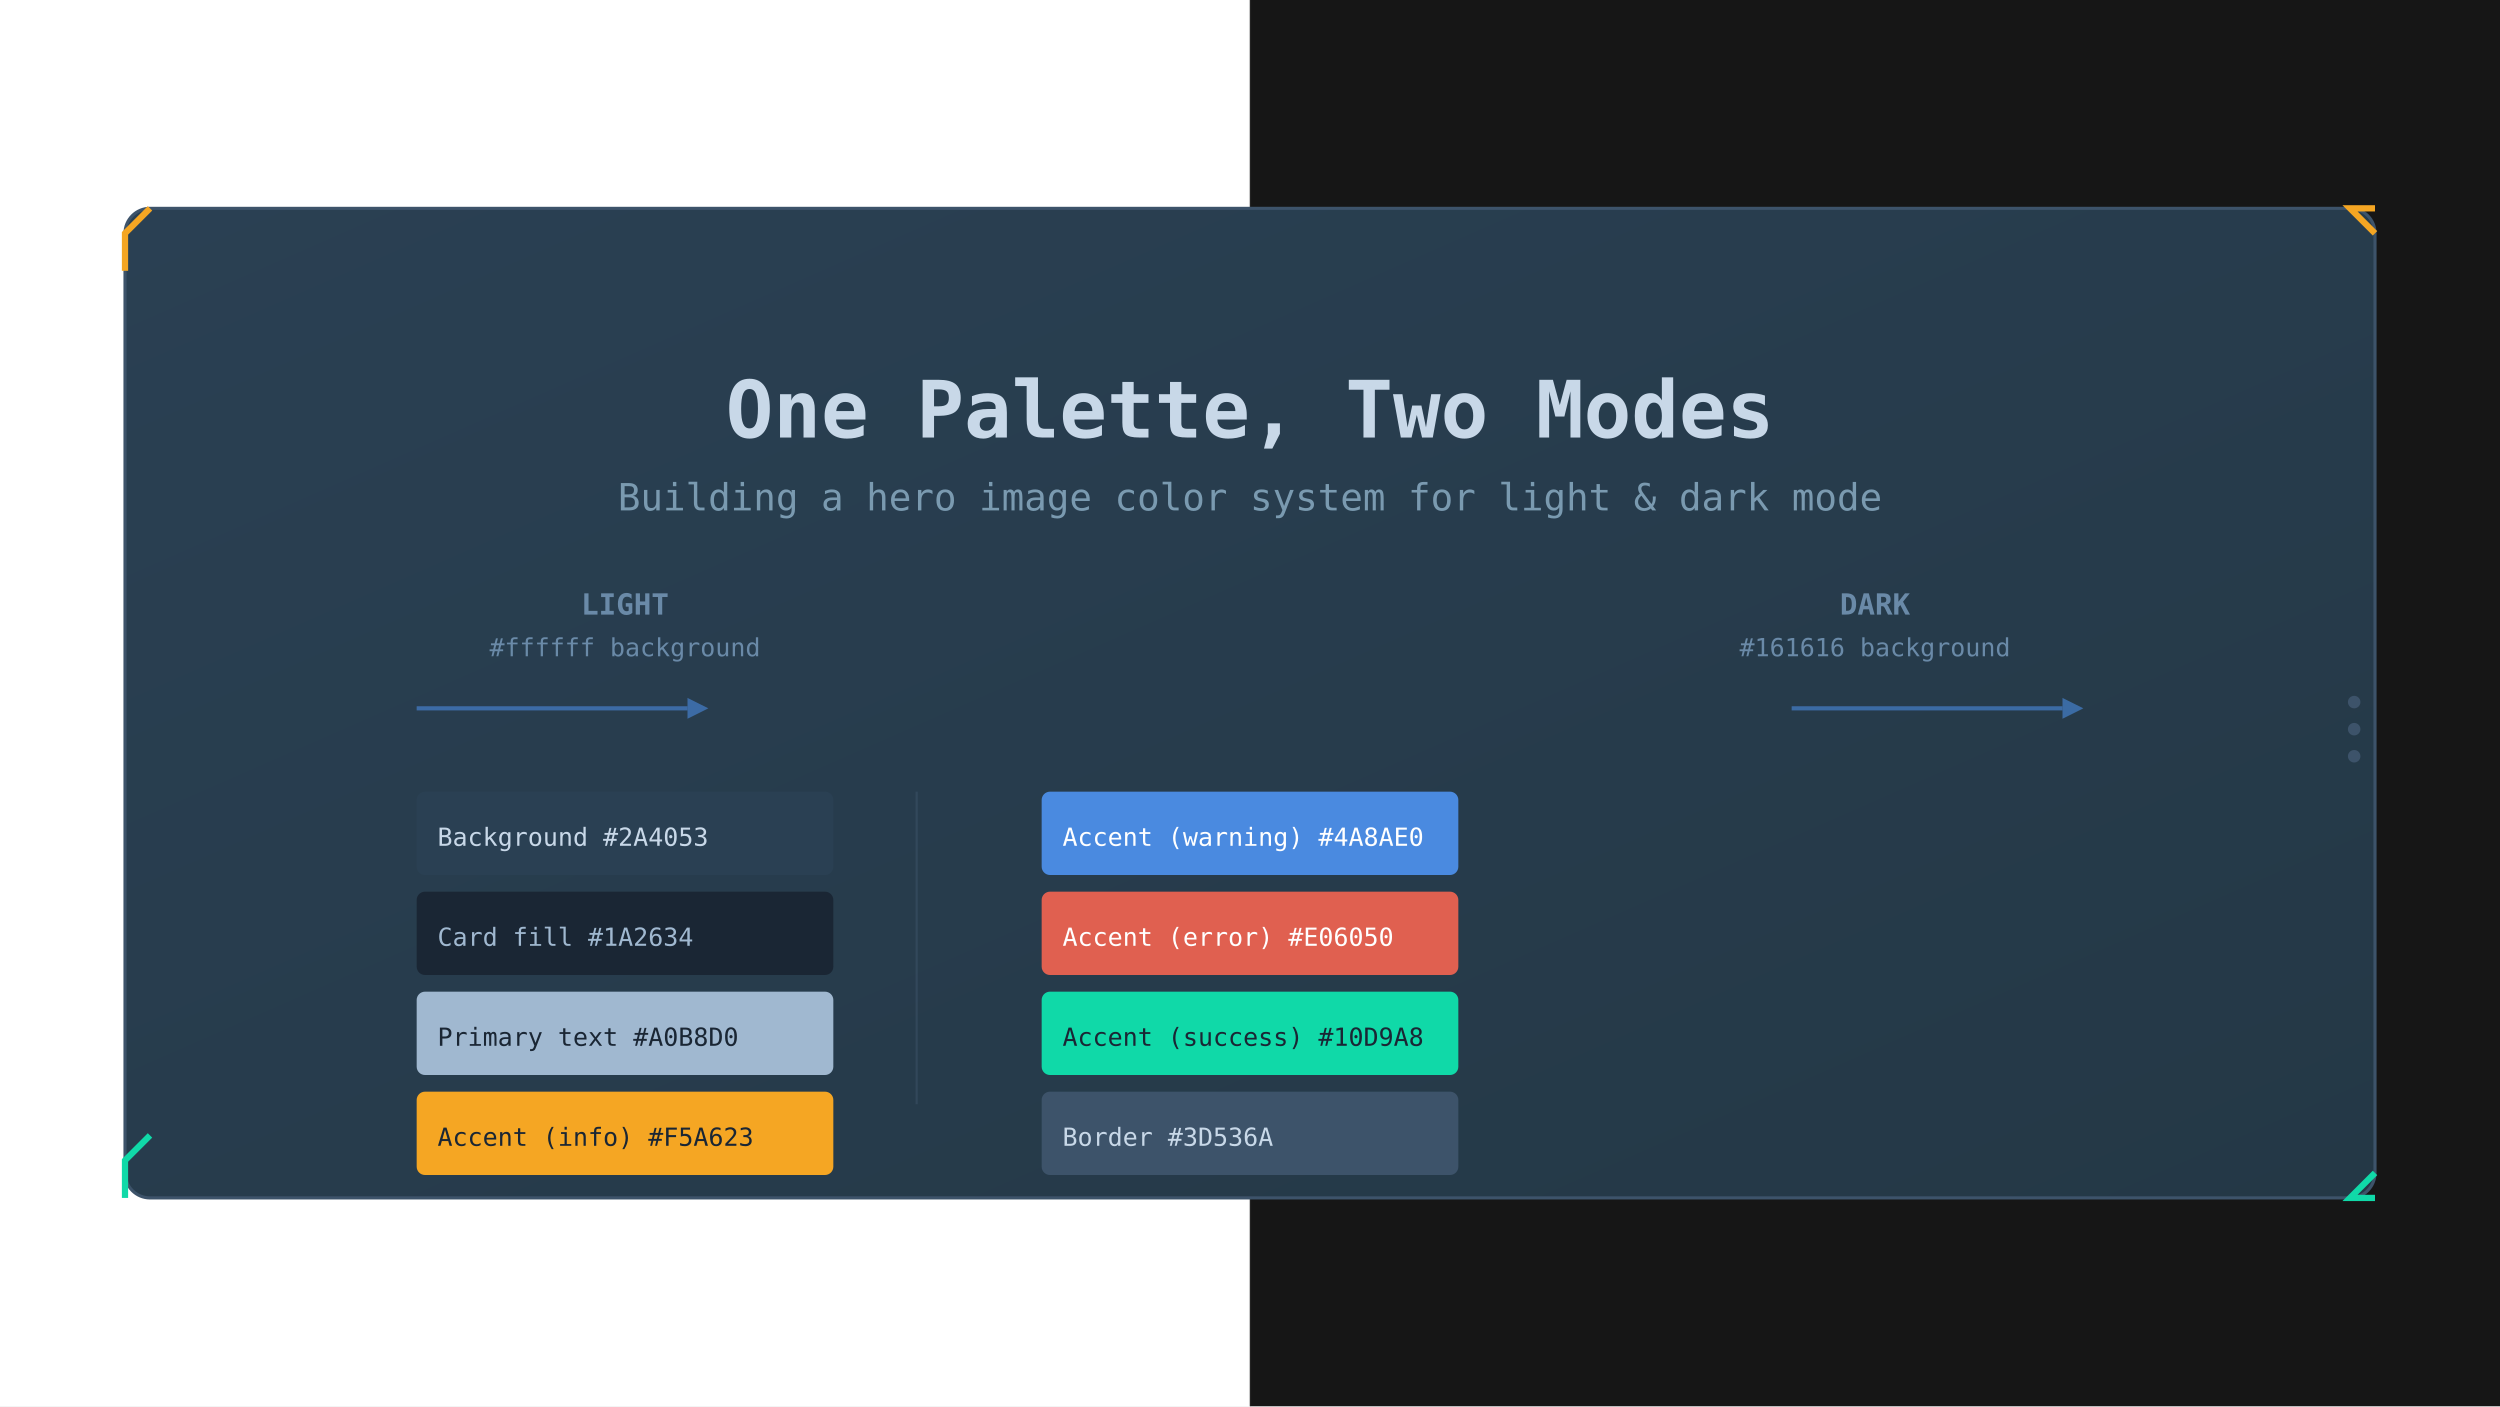
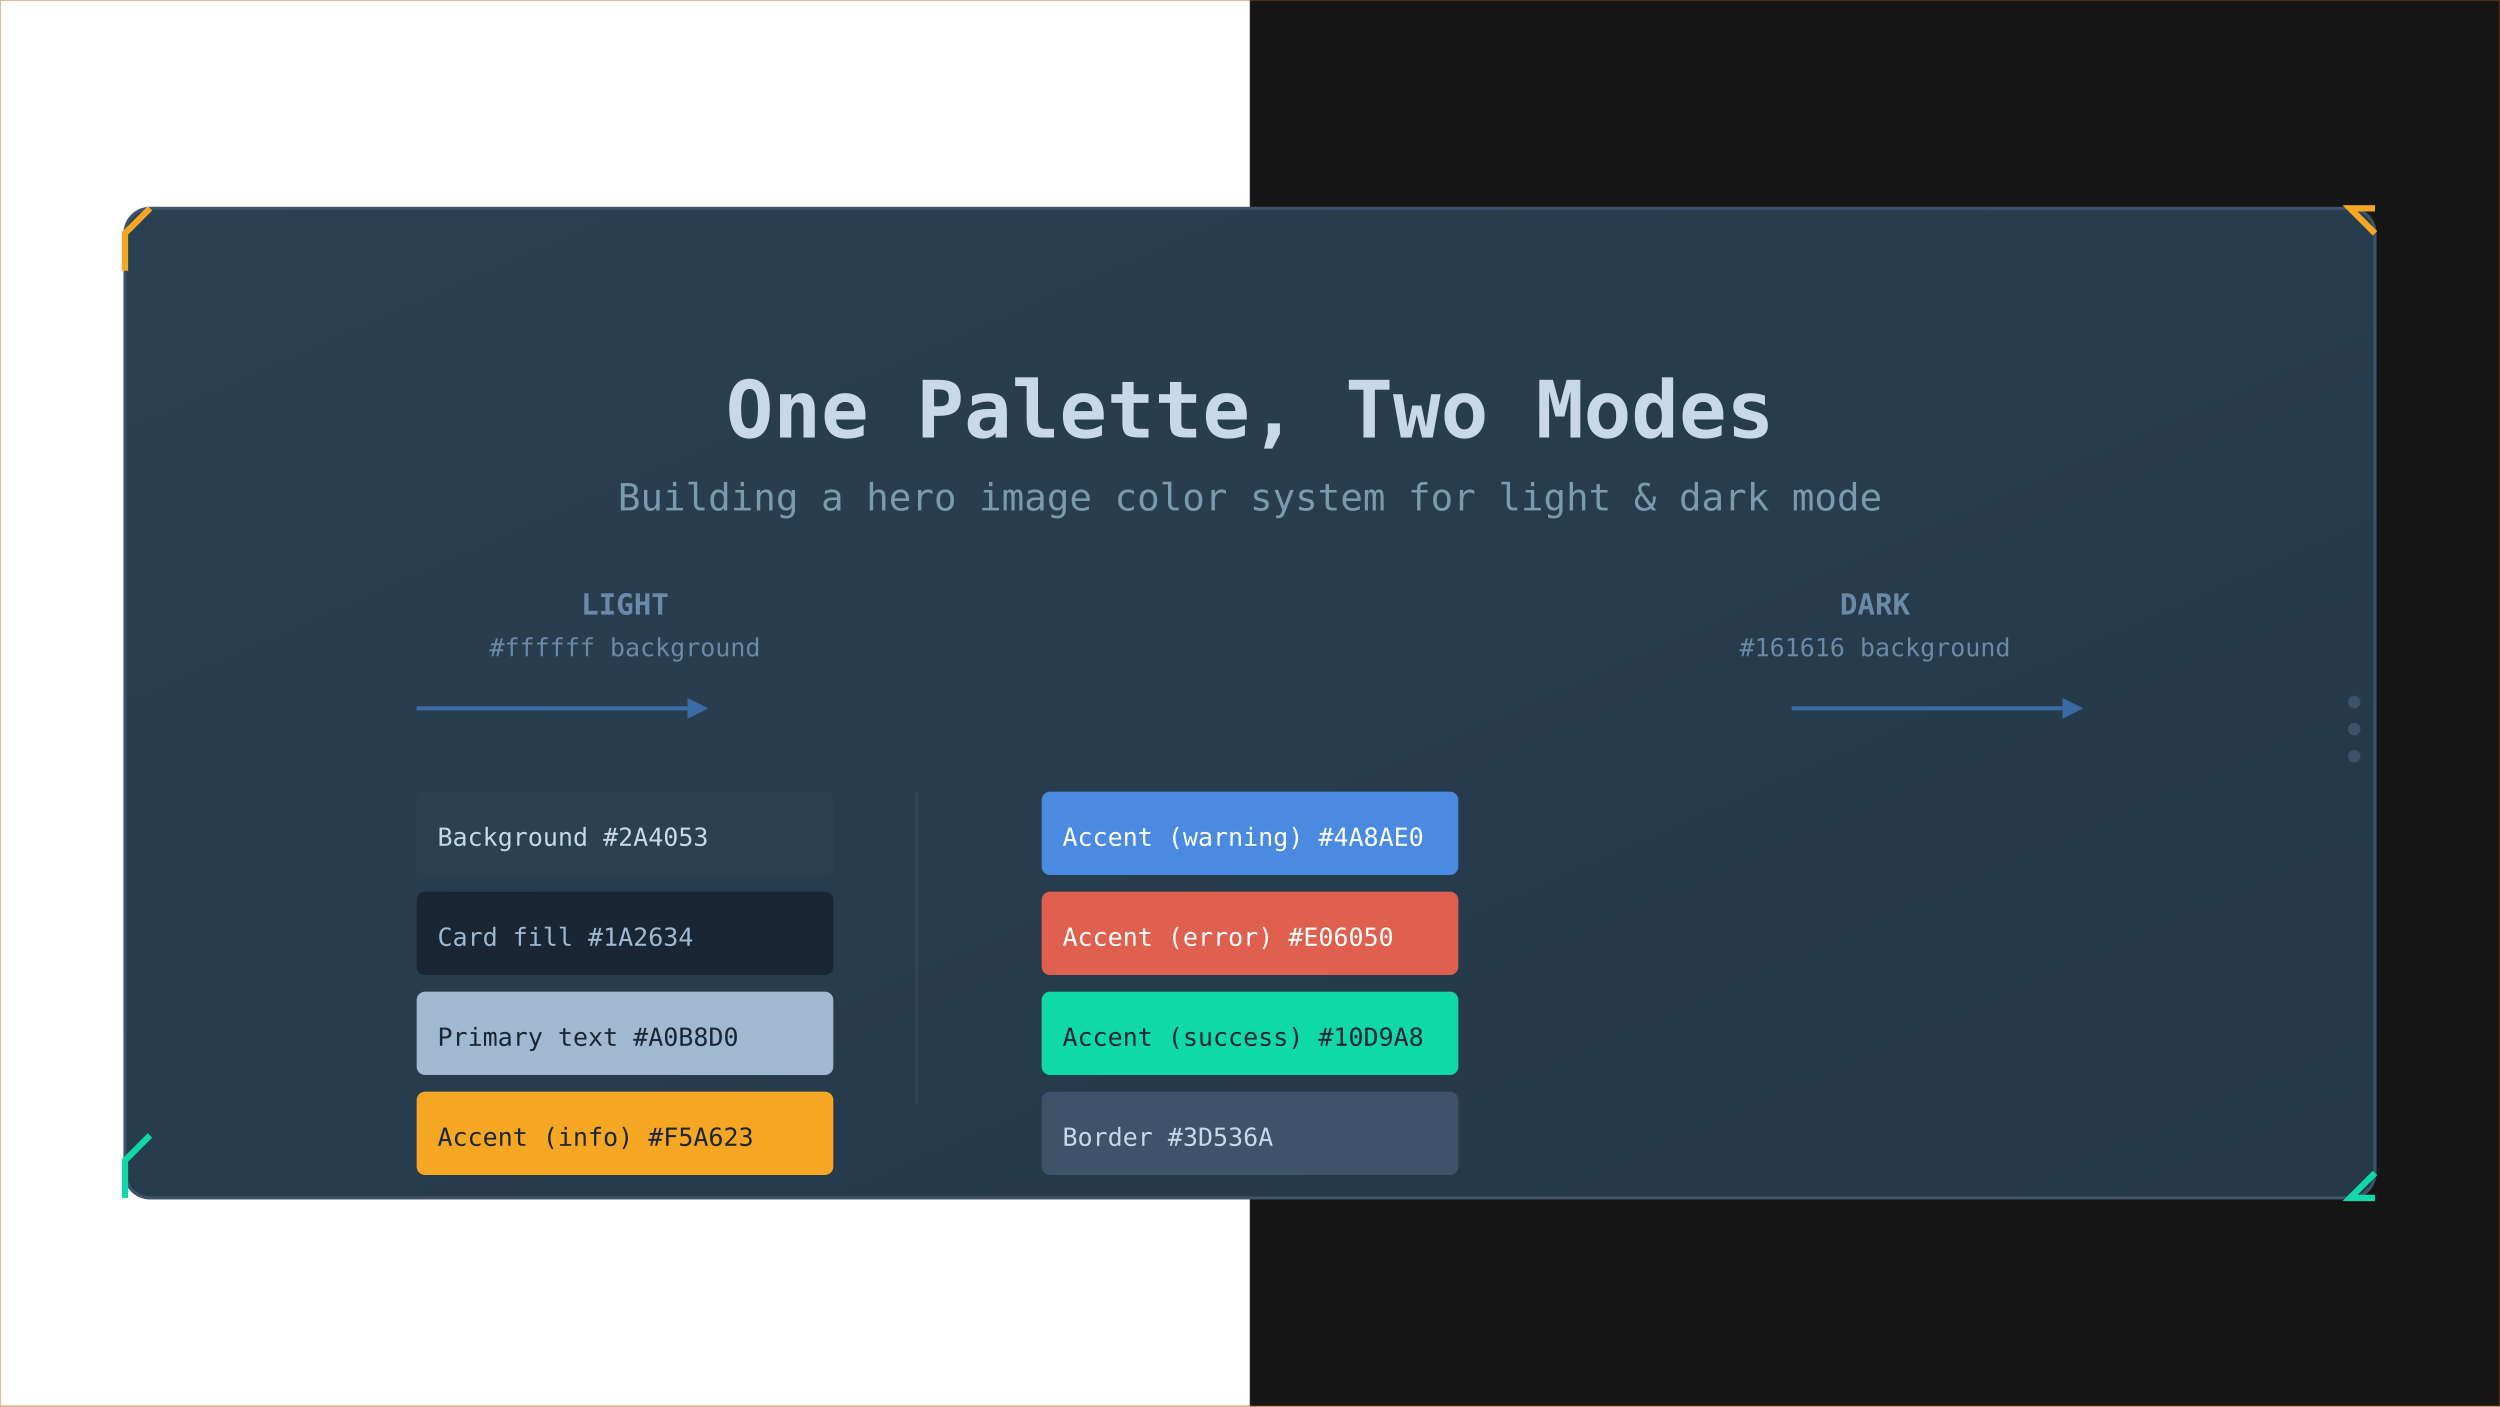
<svg xmlns="http://www.w3.org/2000/svg" width="1200" height="675" viewBox="0 0 1200 675">
  <defs>
    <linearGradient id="cardBg" x1="0" y1="0" x2="1" y2="1">
      <stop offset="0%" stop-color="#2A4053" />
      <stop offset="100%" stop-color="#243846" />
    </linearGradient>
  </defs>
  <rect x="0" y="0" width="1200" height="675" fill="#ffffff" />
  <rect x="600" y="0" width="600" height="675" fill="#161616" />
  <line x1="600" y1="0" x2="600" y2="675" stroke="#424242" stroke-width="1" opacity="0.3" />
  <rect x="60" y="100" width="1080" height="475" rx="12" fill="url(#cardBg)" />
  <rect x="60" y="100" width="1080" height="475" rx="12" fill="none" stroke="#3D536A" stroke-width="1.5" />
  <path d="M 60 130 L 60 112 L 72 100" fill="none" stroke="#F5A623" stroke-width="3" />
  <path d="M 1140 100 L 1128 100 L 1140 112" fill="none" stroke="#F5A623" stroke-width="3" />
  <path d="M 60 575 L 60 557 L 72 545" fill="none" stroke="#10D9A8" stroke-width="3" />
  <path d="M 1140 575 L 1128 575 L 1140 563" fill="none" stroke="#10D9A8" stroke-width="3" />
  <circle cx="1130" cy="337" r="3" fill="#3D536A" />
  <circle cx="1130" cy="350" r="3" fill="#3D536A" />
  <circle cx="1130" cy="363" r="3" fill="#3D536A" />
  <text x="600" y="210" text-anchor="middle" fill="#C8D8E8" font-family="JetBrains Mono,monospace" font-size="38" font-weight="700">One Palette, Two Modes</text>
  <text x="600" y="245" text-anchor="middle" fill="#7A9AB0" font-family="JetBrains Mono,monospace" font-size="18">Building a hero image color system for light &amp; dark mode</text>
  <text x="300" y="295" text-anchor="middle" fill="#6A8AA8" font-family="JetBrains Mono,monospace" font-size="14" font-weight="700">LIGHT</text>
  <text x="300" y="315" text-anchor="middle" fill="#6A8AA8" font-family="JetBrains Mono,monospace" font-size="12">#ffffff background</text>
  <text x="900" y="295" text-anchor="middle" fill="#6A8AA8" font-family="JetBrains Mono,monospace" font-size="14" font-weight="700">DARK</text>
  <text x="900" y="315" text-anchor="middle" fill="#6A8AA8" font-family="JetBrains Mono,monospace" font-size="12">#161616 background</text>
  <line x1="200" y1="340" x2="330" y2="340" stroke="#4A8AE0" stroke-width="2" opacity="0.6" />
  <polygon points="330,335 340,340 330,345" fill="#4A8AE0" opacity="0.6" />
  <line x1="860" y1="340" x2="990" y2="340" stroke="#4A8AE0" stroke-width="2" opacity="0.6" />
  <polygon points="990,335 1000,340 990,345" fill="#4A8AE0" opacity="0.6" />
  <g transform="translate(200, 380)">
    <rect x="0" y="0" width="200" height="40" rx="4" fill="#2A4053" />
    <text x="10" y="26" fill="#C8D8E8" font-family="JetBrains Mono,monospace" font-size="12">Background #2A4053</text>
    <rect x="0" y="48" width="200" height="40" rx="4" fill="#1A2634" />
    <text x="10" y="74" fill="#A0B8D0" font-family="JetBrains Mono,monospace" font-size="12">Card fill #1A2634</text>
    <rect x="0" y="96" width="200" height="40" rx="4" fill="#A0B8D0" />
    <text x="10" y="122" fill="#1A2634" font-family="JetBrains Mono,monospace" font-size="12">Primary text #A0B8D0</text>
    <rect x="0" y="144" width="200" height="40" rx="4" fill="#F5A623" />
    <text x="10" y="170" fill="#1A2634" font-family="JetBrains Mono,monospace" font-size="12">Accent (info) #F5A623</text>
  </g>
  <line x1="440" y1="380" x2="440" y2="530" stroke="#3D536A" stroke-width="1" opacity="0.5" />
  <g transform="translate(500, 380)">
    <rect x="0" y="0" width="200" height="40" rx="4" fill="#4A8AE0" />
    <text x="10" y="26" fill="#ffffff" font-family="JetBrains Mono,monospace" font-size="12">Accent (warning) #4A8AE0</text>
    <rect x="0" y="48" width="200" height="40" rx="4" fill="#E06050" />
    <text x="10" y="74" fill="#ffffff" font-family="JetBrains Mono,monospace" font-size="12">Accent (error) #E06050</text>
    <rect x="0" y="96" width="200" height="40" rx="4" fill="#10D9A8" />
    <text x="10" y="122" fill="#1A2634" font-family="JetBrains Mono,monospace" font-size="12">Accent (success) #10D9A8</text>
    <rect x="0" y="144" width="200" height="40" rx="4" fill="#3D536A" />
    <text x="10" y="170" fill="#C8D8E8" font-family="JetBrains Mono,monospace" font-size="12">Border #3D536A</text>
  </g>
+   <rect width="1200" height="675" fill="none" stroke="#B45309" stroke-width="1" stroke-opacity="0.4" />
</svg>
